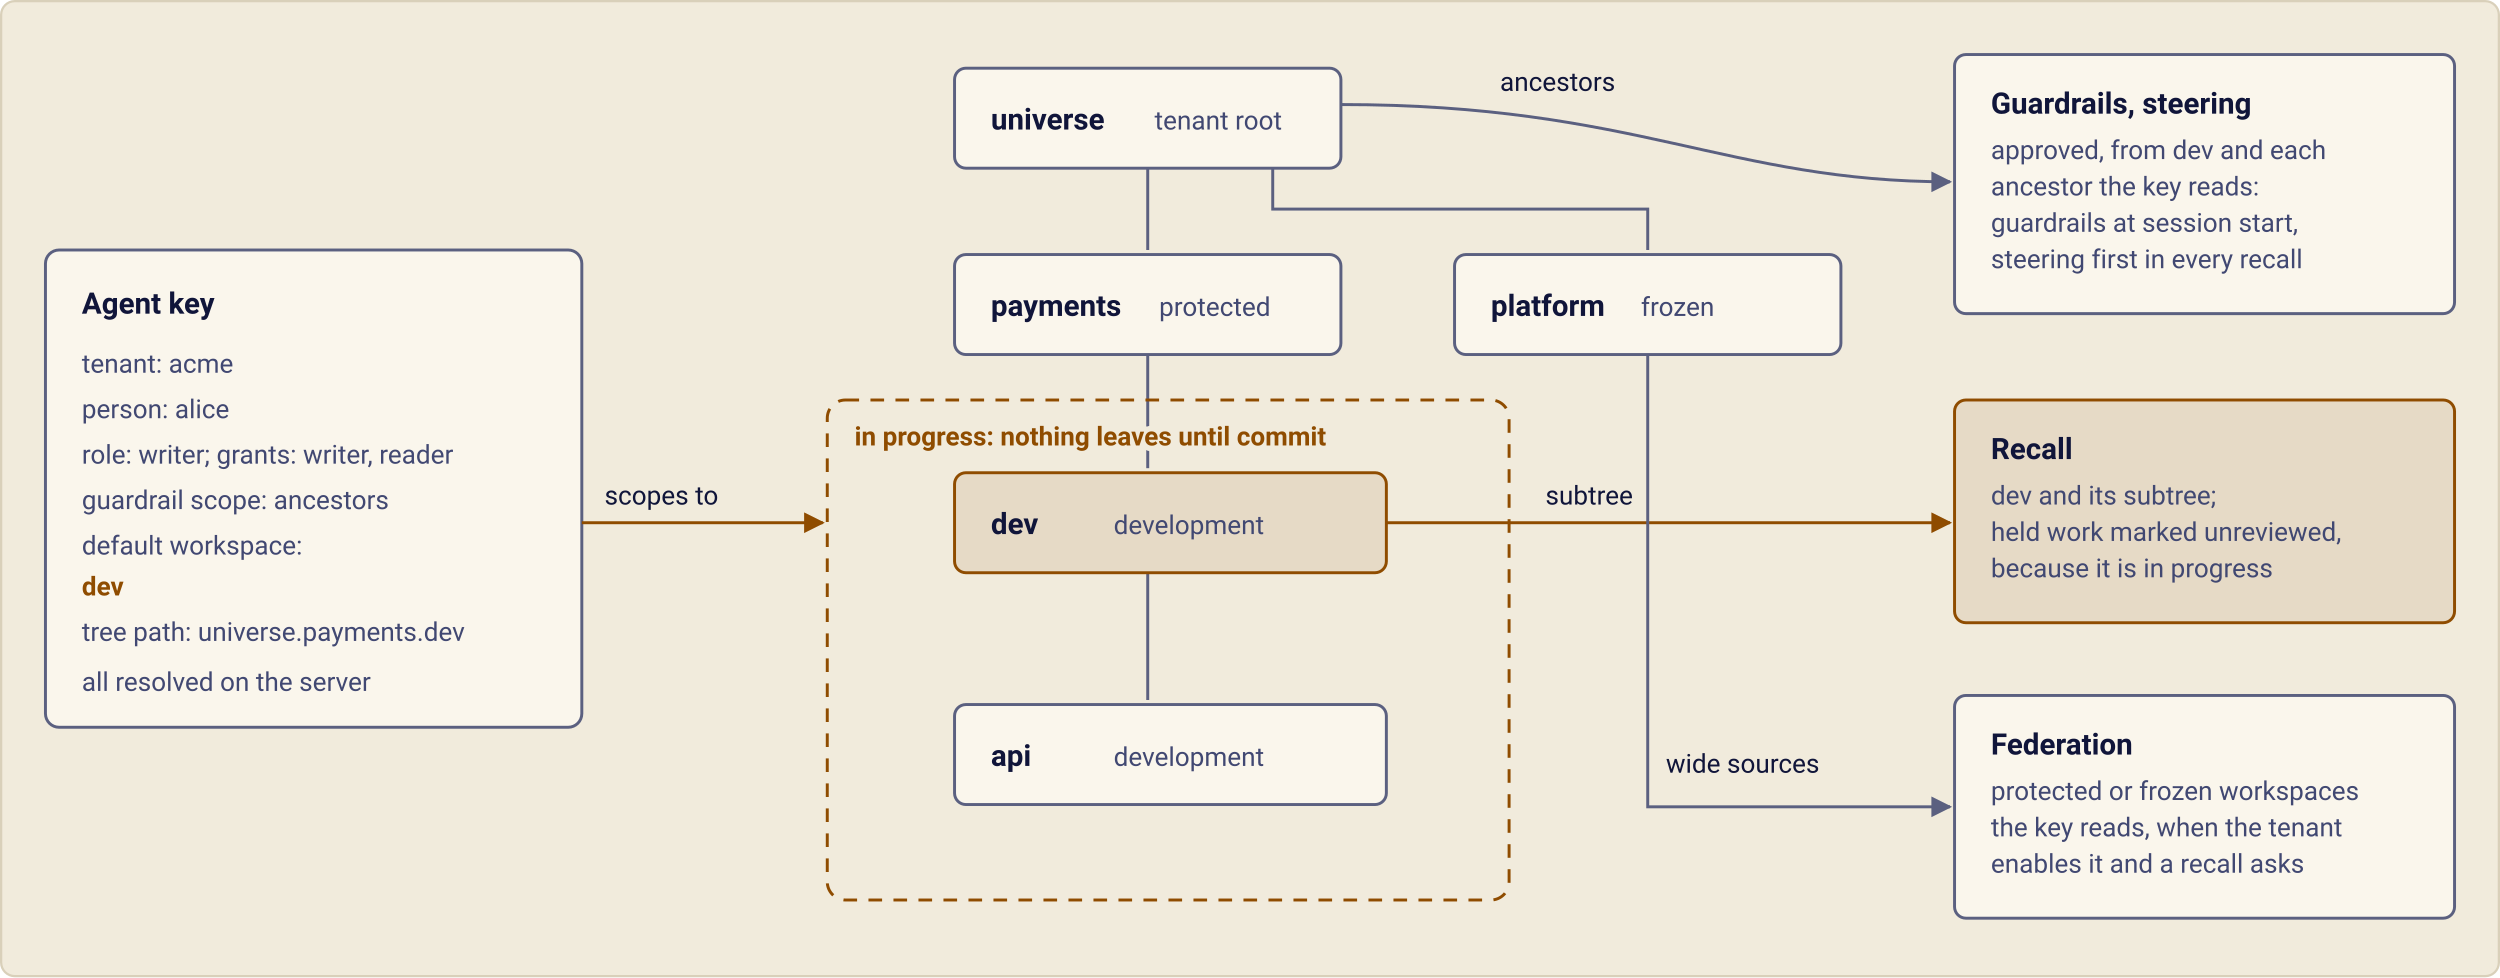
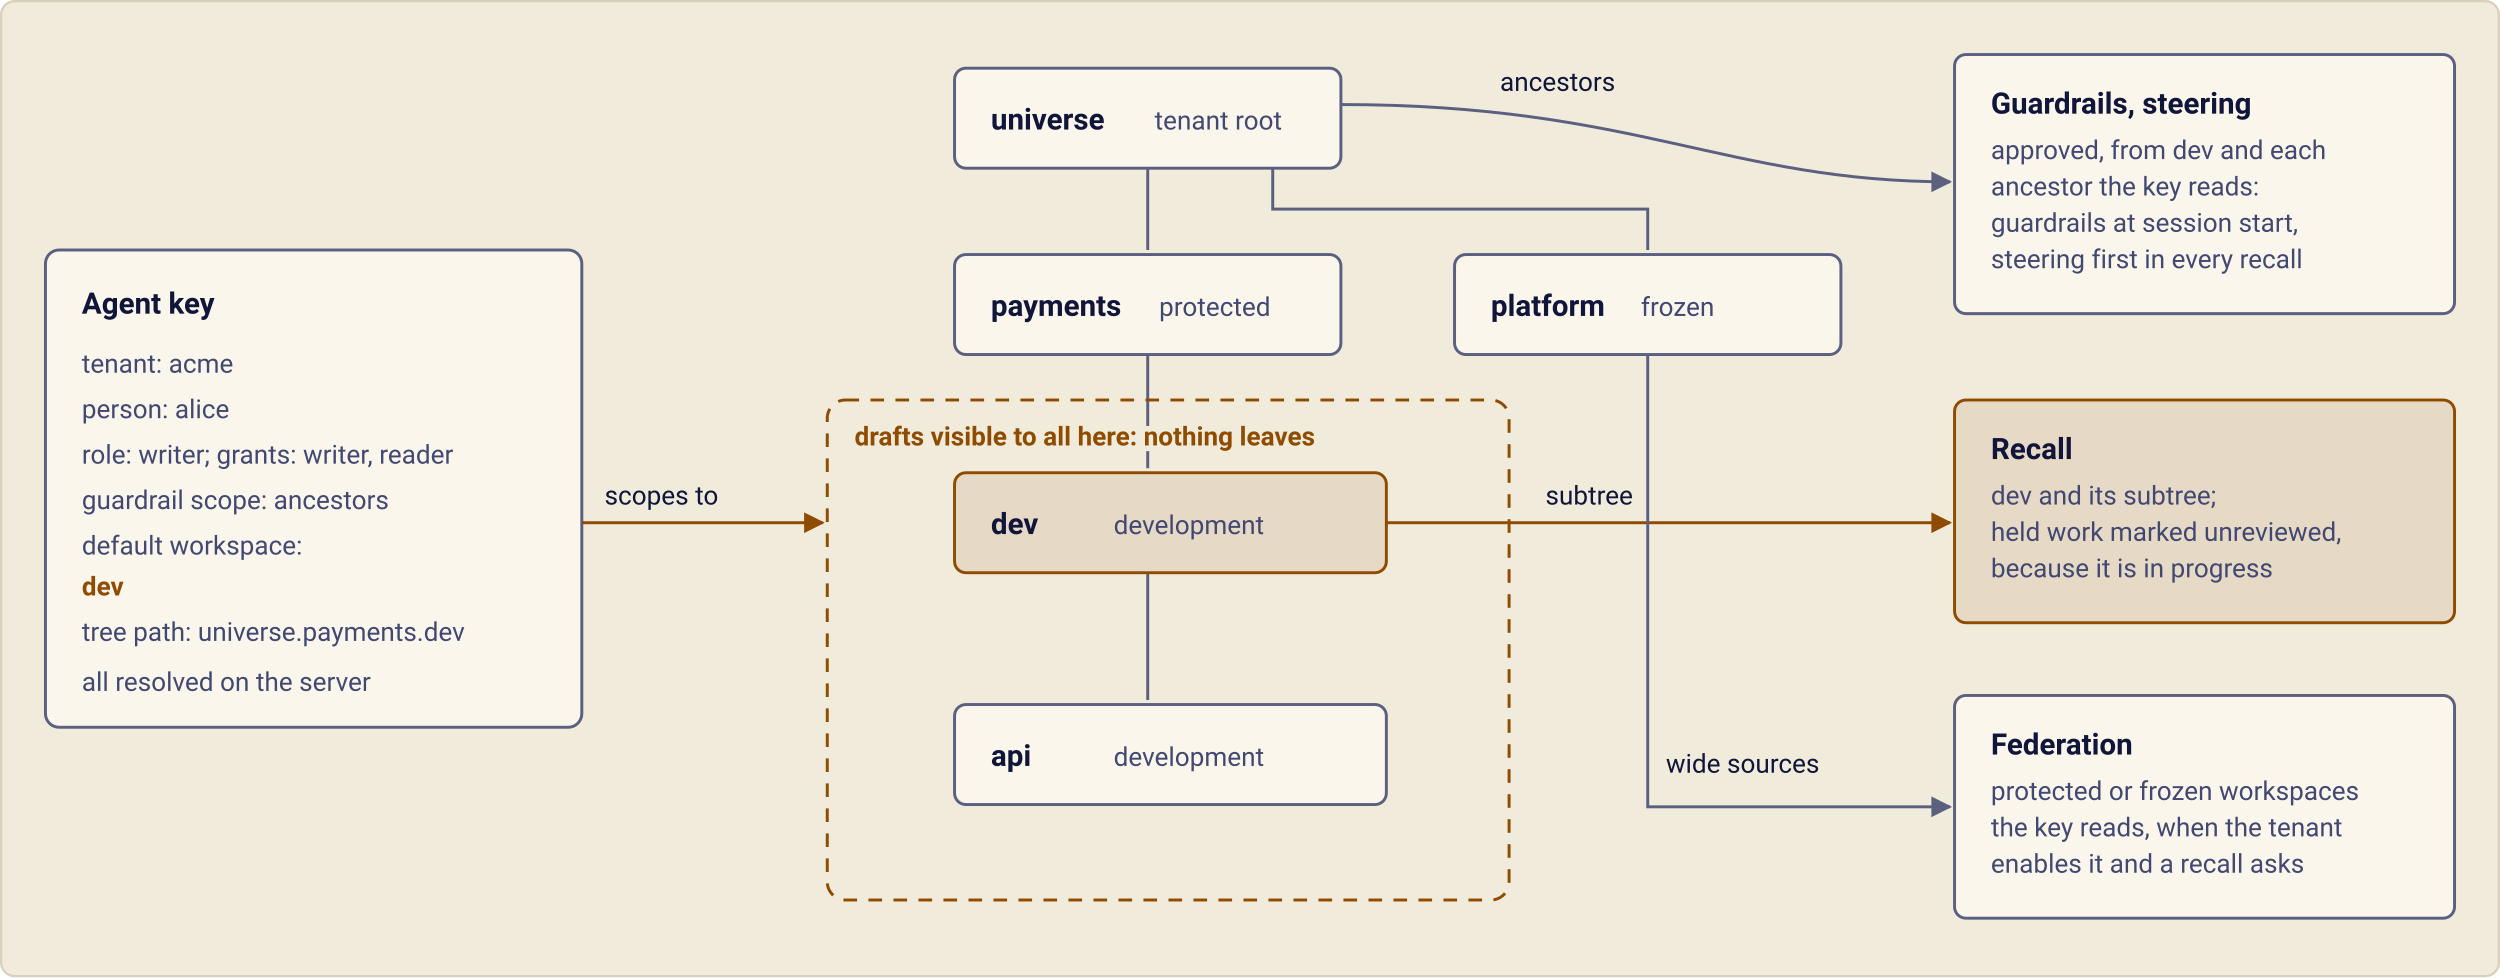
<svg xmlns="http://www.w3.org/2000/svg" width="1100" height="430" viewBox="0 0 1100 430" role="img" aria-labelledby="title desc">
  <style>
.plate{fill:#f1ebdc;stroke:#d9d0ba}
text{font-family:system-ui,-apple-system,"Segoe UI",Roboto,"Helvetica Neue",Arial,sans-serif}
.box{fill:#faf6ec;stroke:#5b6080;stroke-width:1.3}
.box.soft{fill:#e8e1cf}
.box.acc{fill:#8f4c001a;stroke:#8f4c00}
.box.plan{fill:none;stroke-dasharray:5 4}
.box.acs{stroke:#8f4c00}
.zone{fill:none;stroke:#8f4c00;stroke-width:1.3;stroke-dasharray:6 5}
.lane{fill:none;stroke:#d9d0ba;stroke-width:1}
.t{fill:#10153a;font-size:13px;font-weight:700}
.t.big{font-size:15px}
.s{fill:#414872;font-size:11.5px}
.s.hi{fill:#8f4c00;font-weight:700}
.lanet{fill:#565b7b;font-size:11px;font-family:ui-monospace,SFMono-Regular,Menlo,Consolas,"Liberation Mono",monospace;letter-spacing:.06em}
.e{fill:none;stroke:#5b6080;stroke-width:1.3}
.e.acc{stroke:#8f4c00}
.e.dash{stroke-dasharray:5 4}
.ah{fill:#5b6080}
.aha{fill:#8f4c00}
.el{fill:#10153a;font-size:11.5px;paint-order:stroke;stroke:#f1ebdc;stroke-width:5px;stroke-linejoin:round}
.step{fill:#e0922e}
.stept{fill:#1a1206;font-size:11px;font-weight:700;font-family:ui-monospace,SFMono-Regular,Menlo,Consolas,"Liberation Mono",monospace}
.acct{fill:#8f4c00;font-size:11.5px;font-weight:700;paint-order:stroke;stroke:#f1ebdc;stroke-width:5px;stroke-linejoin:round}
</style>
  <defs>
    <marker id="a" viewBox="0 0 10 10" refX="9" refY="5" markerWidth="7" markerHeight="7" orient="auto-start-reverse">
      <path class="ah" d="M0 0 L10 5 L0 10 z" />
    </marker>
    <marker id="aa" viewBox="0 0 10 10" refX="9" refY="5" markerWidth="7" markerHeight="7" orient="auto-start-reverse">
      <path class="aha" d="M0 0 L10 5 L0 10 z" />
    </marker>
  </defs>
  <rect class="plate" x="0.5" y="0.5" width="1099" height="429" rx="6" />
  <path class="e" d="M505 74 V110" />
  <path class="e" d="M505 156 V206" />
  <path class="e" d="M505 252 V308" />
  <path class="e" d="M560 74 V92 H725 V110" />
  <rect class="box" x="20" y="110" width="236" height="210" rx="6" />
  <text class="t" x="36" y="138">Agent key</text>
  <text class="s" x="36" y="164">tenant: acme</text>
  <text class="s" x="36" y="184">person: alice</text>
  <text class="s" x="36" y="204">role: writer; grants: writer, reader</text>
  <text class="s" x="36" y="224">guardrail scope: ancestors</text>
  <text class="s" x="36" y="244">default workspace:</text>
  <text class="s hi" x="36" y="262">dev</text>
  <text class="s" x="36" y="282">tree path: universe.payments.dev</text>
  <text class="s" x="36" y="304">all resolved on the server</text>
  <path class="e acc" d="M256 230 H362" marker-end="url(#aa)" />
  <text class="el" x="266" y="222">scopes to</text>
  <rect class="box" x="420" y="30" width="170" height="44" rx="5" />
  <text class="t" x="436" y="57">universe</text>
  <text class="s" x="508" y="57">tenant root</text>
  <rect class="box" x="420" y="112" width="170" height="44" rx="5" />
  <text class="t" x="436" y="139">payments</text>
  <text class="s" x="510" y="139">protected</text>
  <rect class="box" x="640" y="112" width="170" height="44" rx="5" />
  <text class="t" x="656" y="139">platform</text>
  <text class="s" x="722" y="139">frozen</text>
  <rect class="zone" x="364" y="176" width="300" height="220" rx="8" />
-   <text class="acct" x="376" y="196">in progress: nothing leaves until commit</text>
+   <text class="acct" x="376" y="196">drafts visible to all here: nothing leaves</text>
  <rect class="box acc" x="420" y="208" width="190" height="44" rx="5" />
  <text class="t" x="436" y="235">dev</text>
  <text class="s" x="490" y="235">development</text>
  <rect class="box" x="420" y="310" width="190" height="44" rx="5" />
  <text class="t" x="436" y="337">api</text>
  <text class="s" x="490" y="337">development</text>
  <rect class="box" x="860" y="24" width="220" height="114" rx="5" />
  <text class="t" x="876" y="50">Guardrails, steering</text>
  <text class="s" x="876" y="70">approved, from dev and each</text>
  <text class="s" x="876" y="86">ancestor the key reads:</text>
  <text class="s" x="876" y="102">guardrails at session start,</text>
  <text class="s" x="876" y="118">steering first in every recall</text>
  <rect class="box acc" x="860" y="176" width="220" height="98" rx="5" />
  <text class="t" x="876" y="202">Recall</text>
  <text class="s" x="876" y="222">dev and its subtree;</text>
  <text class="s" x="876" y="238">held work marked unreviewed,</text>
  <text class="s" x="876" y="254">because it is in progress</text>
  <rect class="box" x="860" y="306" width="220" height="98" rx="5" />
  <text class="t" x="876" y="332">Federation</text>
  <text class="s" x="876" y="352">protected or frozen workspaces</text>
  <text class="s" x="876" y="368">the key reads, when the tenant</text>
  <text class="s" x="876" y="384">enables it and a recall asks</text>
  <path class="e" d="M590 46 C720 46 760 80 858 80" marker-end="url(#a)" />
  <text class="el" x="660" y="40">ancestors</text>
  <path class="e acc" d="M610 230 H858" marker-end="url(#aa)" />
  <text class="el" x="680" y="222">subtree</text>
  <path class="e" d="M725 156 V355 H858" marker-end="url(#a)" />
  <text class="el" x="733" y="340">wide sources</text>
</svg>
